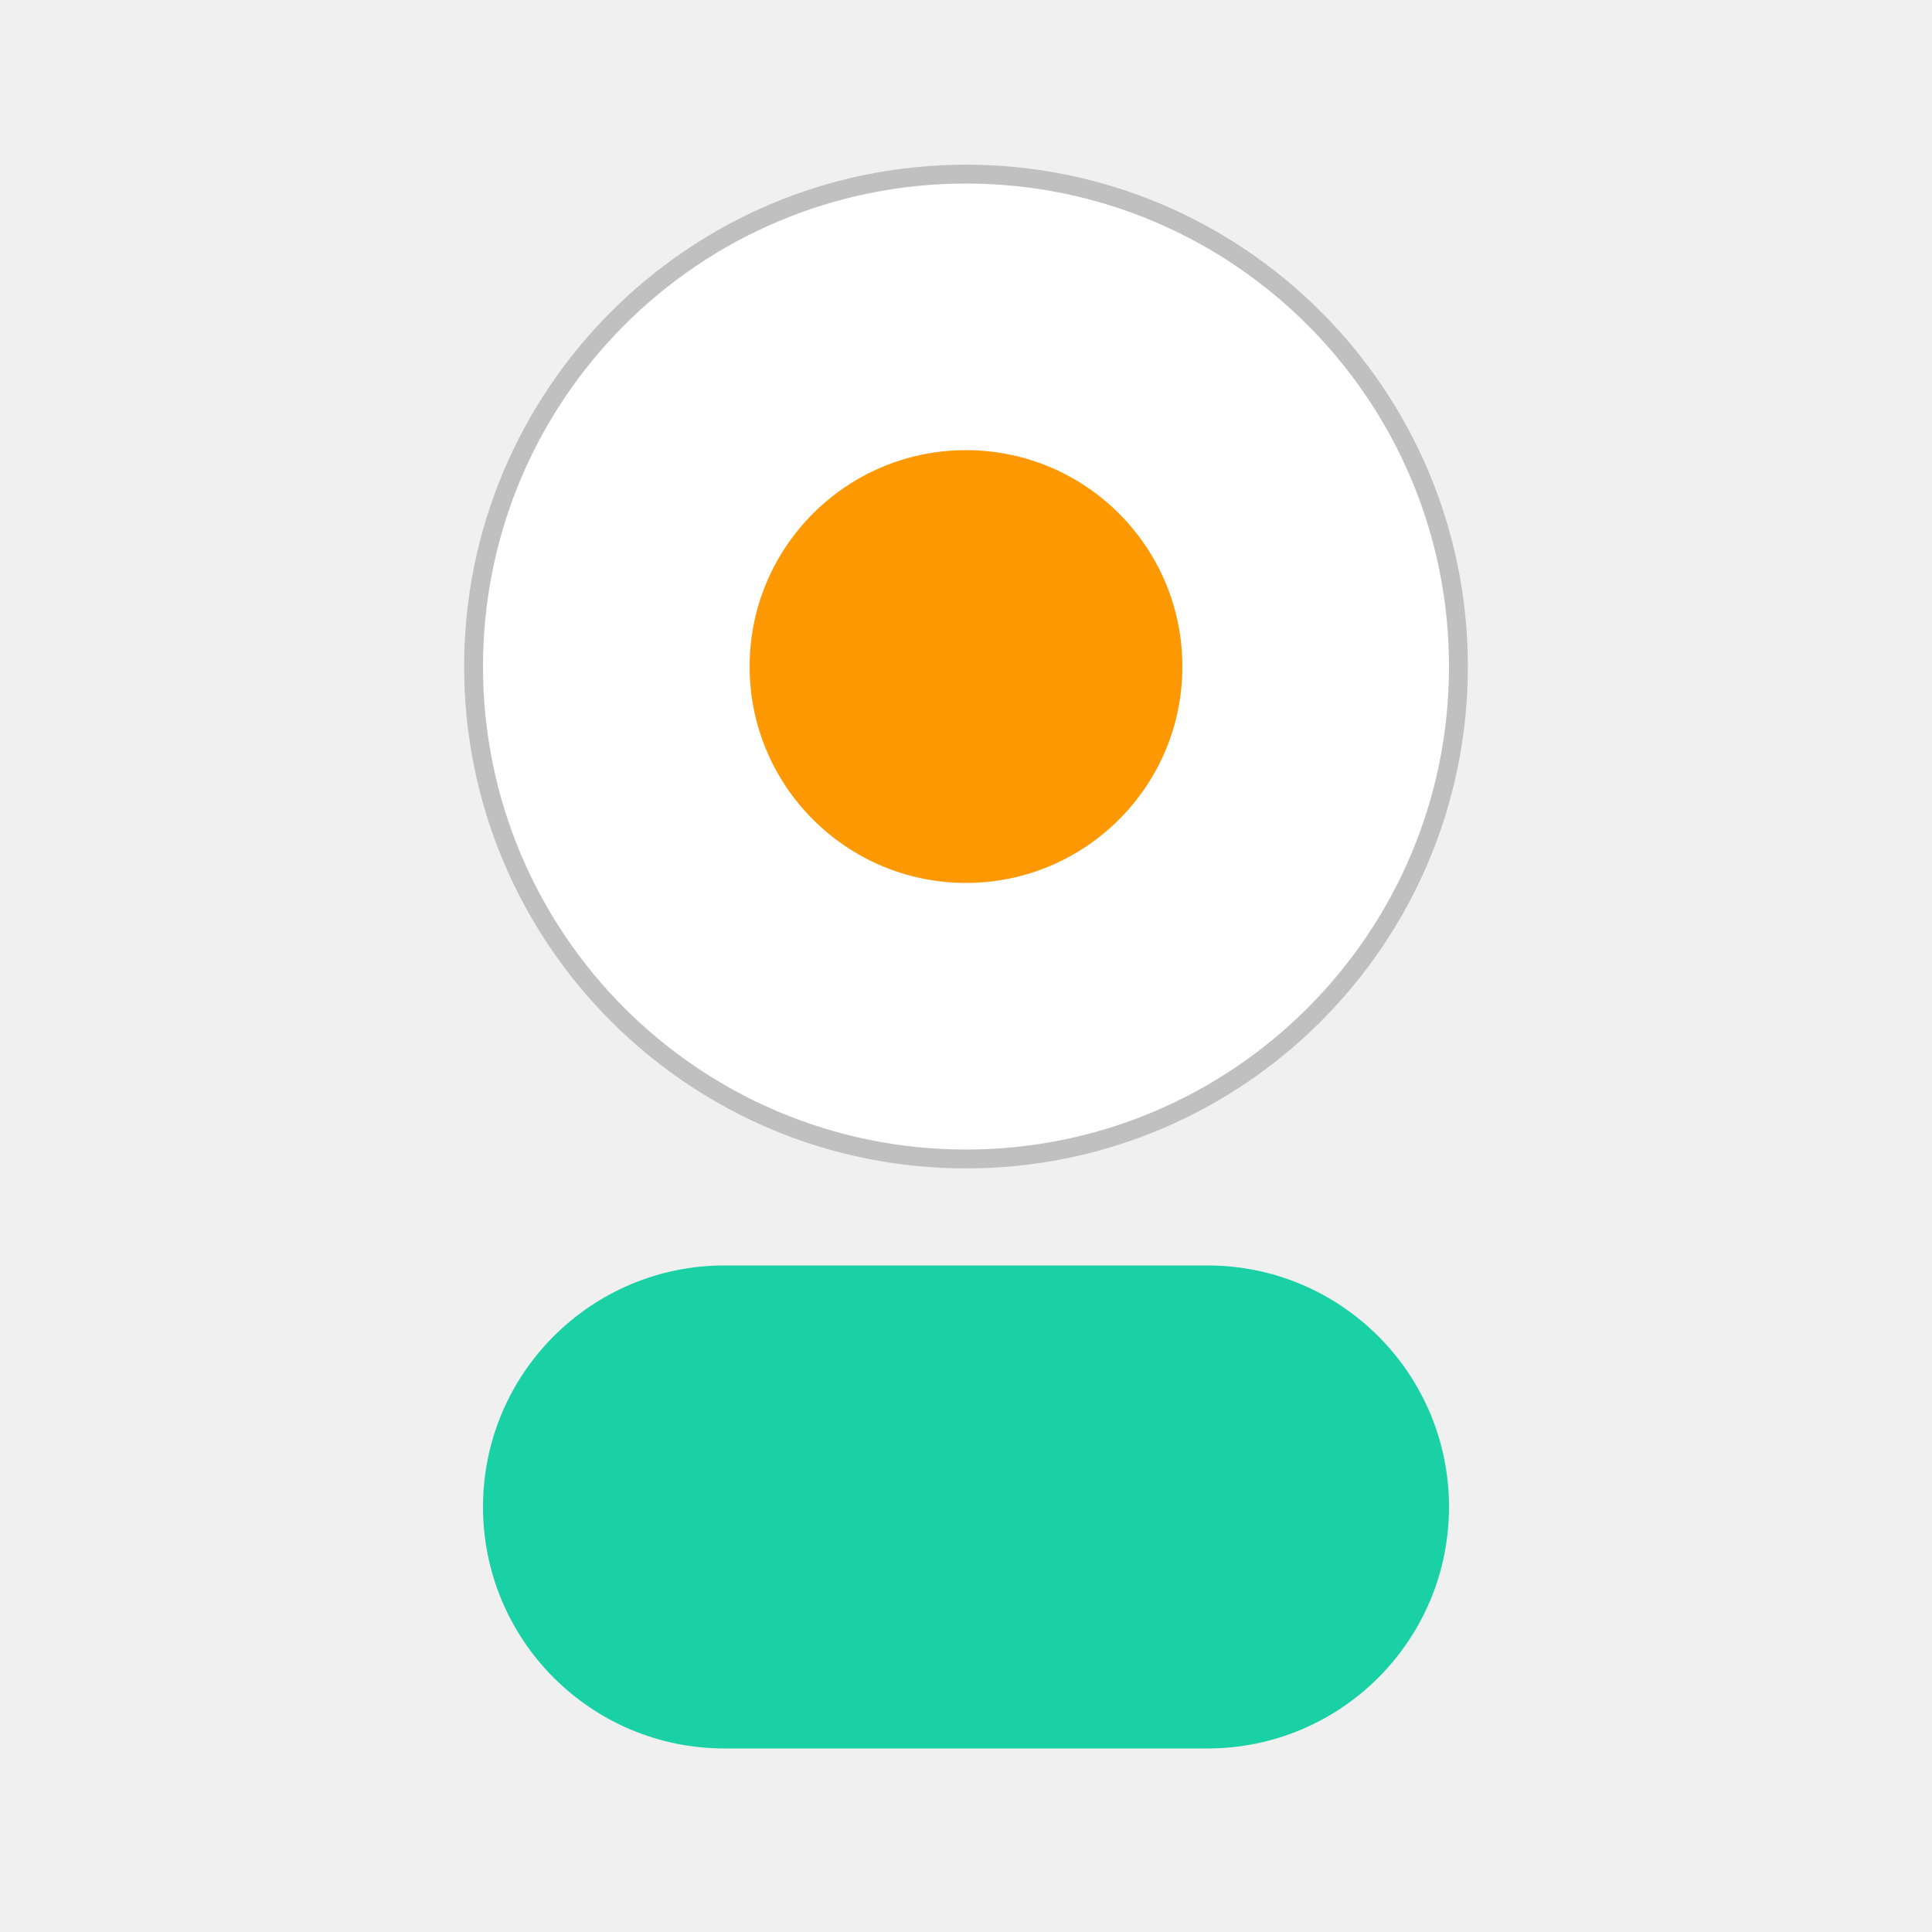
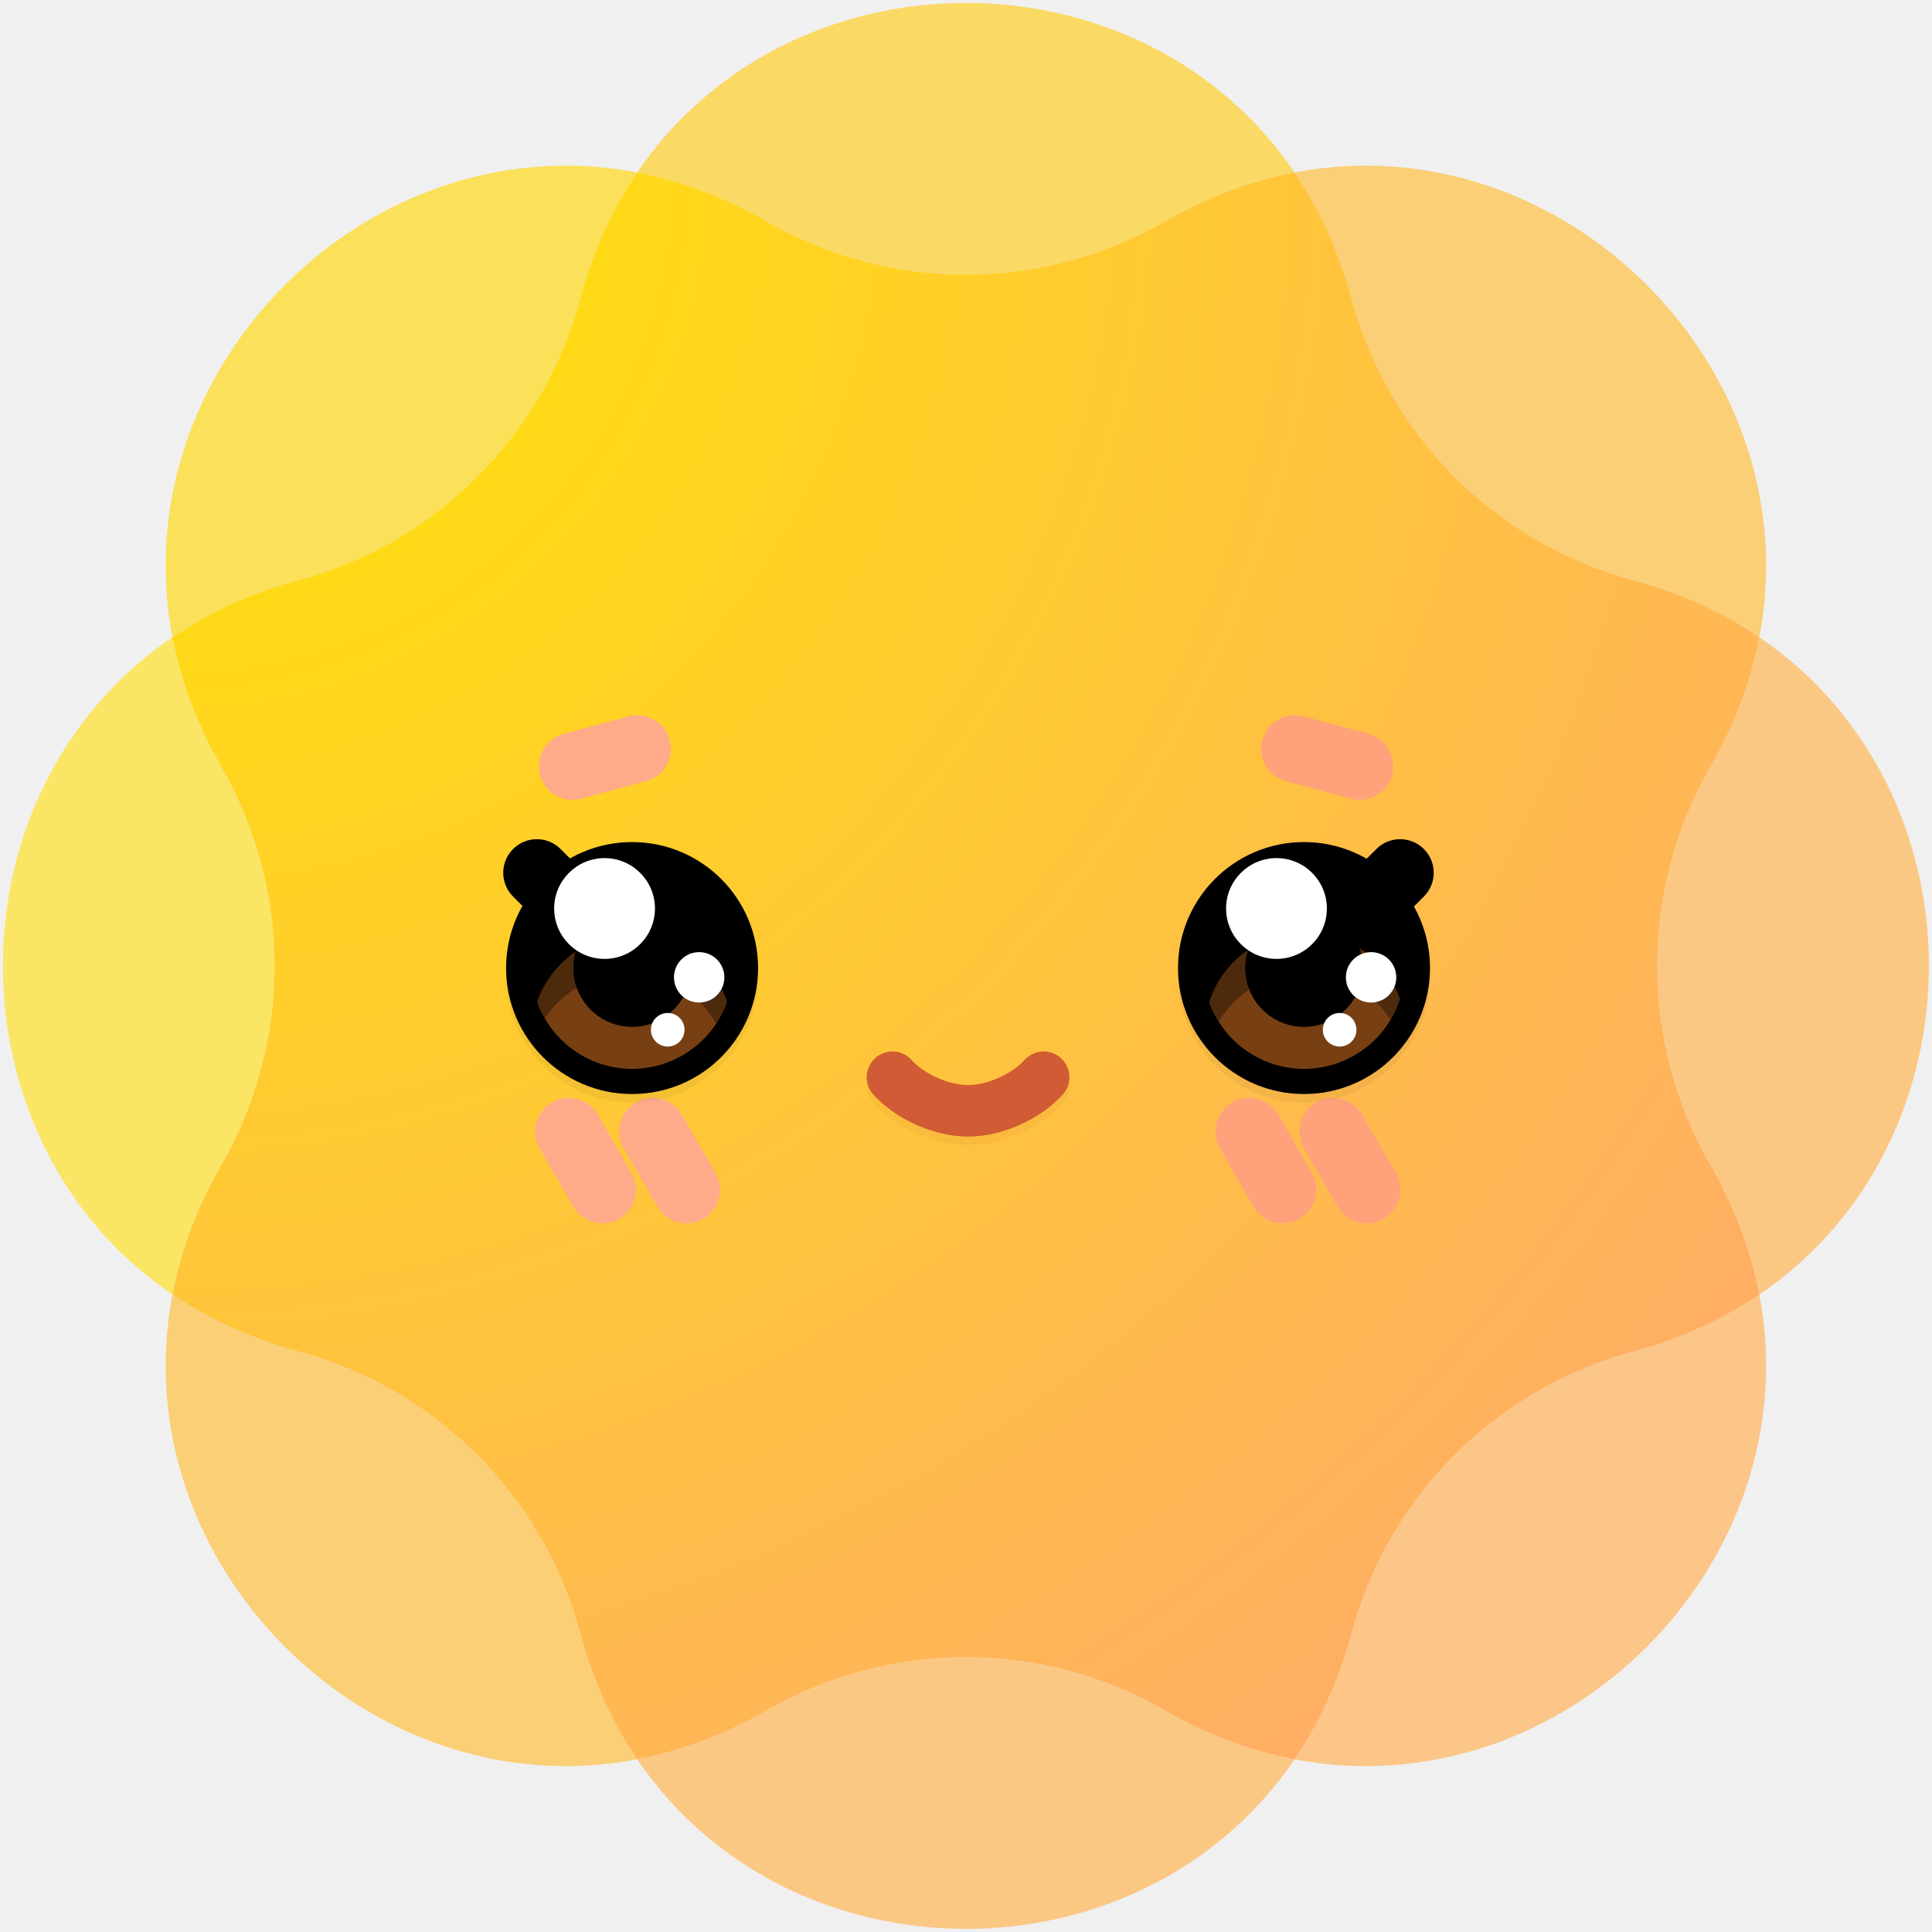
- <svg xmlns="http://www.w3.org/2000/svg" width="1024" height="1024" viewBox="0 0 1024 1024" fill="none">
-   <rect x="256" y="670.72" width="512" height="256" rx="128" fill="#1AD1A5" />
-   <circle cx="512" cy="353.28" r="256" fill="white" />
-   <circle cx="512" cy="353.28" r="261" stroke="black" stroke-opacity="0.2" stroke-width="10" />
-   <circle cx="512" cy="353.28" r="114.688" fill="#FF9903" />
+ <svg xmlns="http://www.w3.org/2000/svg" aria-label="daisyUI logomark" viewBox="0 0 450 450" fill="none">
+   <g data-name="bg">
+     <g opacity=".7">
+       <path d="M148.425 40.167c-5.725 8.432-10.275 18.214-13.273 29.347a93.022 93.022 0 0 1-65.638 65.639c-11.133 2.997-20.916 7.547-29.348 13.273-11.952-62.513 45.746-120.21 108.259-108.26Z" fill="#FFD819" />
+       <path d="M40.167 148.425c1.914 10.011 5.614 20.146 11.366 30.138a93.022 93.022 0 0 1 0 92.827c-5.752 9.992-9.453 20.126-11.366 30.138-52.654-35.753-52.654-117.35 0-153.103Z" fill="#FFE029" />
+       <path d="M148.425 409.786c-5.725-8.432-10.275-18.215-13.273-29.348A93.02 93.02 0 0 0 69.514 314.8c-11.133-2.998-20.916-7.548-29.348-13.274-11.952 62.513 45.746 120.211 108.259 108.26Z" fill="#FFC141" />
+       <path d="M301.528 409.785c-10.011-1.914-20.145-5.614-30.137-11.366a93.021 93.021 0 0 0-92.827 0c-9.992 5.752-20.127 9.453-30.138 11.366 35.752 52.654 117.35 52.654 153.102 0Z" fill="#FFB655" />
+       <path d="M409.787 301.527c-8.432 5.726-18.214 10.275-29.347 13.273a93.022 93.022 0 0 0-65.639 65.639c-2.997 11.132-7.547 20.915-13.273 29.347 62.512 11.951 120.21-45.747 108.259-108.259Z" fill="#FFB35B" />
+       <path d="M409.787 148.426c-1.914 10.011-5.614 20.145-11.367 30.137a93.026 93.026 0 0 0 0 92.827c5.753 9.992 9.453 20.126 11.367 30.137 52.653-35.752 52.653-117.348 0-153.101Z" fill="#FFB656" />
+       <path d="M301.528 40.166c5.726 8.433 10.276 18.215 13.273 29.348a93.025 93.025 0 0 0 65.639 65.639c11.133 2.997 20.915 7.547 29.347 13.272C421.738 85.913 364.04 28.216 301.528 40.166Z" fill="#FFC042" />
+       <path d="M148.426 40.167c10.011 1.914 20.145 5.614 30.137 11.367a93.022 93.022 0 0 0 92.827 0c9.992-5.753 20.126-9.453 30.137-11.367-35.753-52.653-117.349-52.653-153.101 0Z" fill="#FFCE2A" />
+     </g>
+     <path fill-rule="evenodd" clip-rule="evenodd" d="M135.155 69.514c2.997-11.133 7.547-20.916 13.273-29.348 10.01 1.914 20.145 5.614 30.136 11.367a93.022 93.022 0 0 0 92.827 0c9.992-5.753 20.127-9.453 30.138-11.367 5.726 8.432 10.276 18.215 13.273 29.348a93.022 93.022 0 0 0 65.639 65.638c11.132 2.998 20.915 7.547 29.347 13.273-1.914 10.011-5.614 20.146-11.367 30.137a93.023 93.023 0 0 0 0 92.828c5.753 9.991 9.453 20.126 11.367 30.137-8.432 5.726-18.215 10.275-29.347 13.273a93.022 93.022 0 0 0-65.639 65.638c-2.997 11.133-7.547 20.916-13.273 29.348-10.011-1.914-20.146-5.614-30.138-11.367a93.026 93.026 0 0 0-92.827 0c-9.991 5.753-20.126 9.453-30.136 11.367-5.726-8.432-10.276-18.215-13.273-29.348A93.022 93.022 0 0 0 69.516 314.8c-11.133-2.998-20.916-7.548-29.348-13.274 1.914-10.01 5.614-20.145 11.366-30.136a93.024 93.024 0 0 0 0-92.828c-5.752-9.991-9.452-20.125-11.366-30.136 8.432-5.726 18.215-10.276 29.348-13.274a93.022 93.022 0 0 0 65.639-65.638Z" fill="url(#a)" />
+   </g>
+   <rect x="313.369" y="252.866" width="31.301" height="15.65" rx="7.825" transform="rotate(60 313.369 252.866)" fill="#FFA17A" />
+   <rect x="293.808" y="252.866" width="31.301" height="15.65" rx="7.825" transform="rotate(60 293.808 252.866)" fill="#FFA17A" />
+   <rect x="154.911" y="252.866" width="31.301" height="15.65" rx="7.825" transform="rotate(60 154.911 252.866)" fill="#FFAB89" />
+   <rect x="135.348" y="252.866" width="31.301" height="15.65" rx="7.825" transform="rotate(60 135.348 252.866)" fill="#FFAB89" />
+   <rect x="296.044" y="164.833" width="31.301" height="15.65" rx="7.825" transform="rotate(15 296.044 164.833)" fill="#FFA17A" />
+   <rect x="123.752" y="172.934" width="31.301" height="15.65" rx="7.825" transform="rotate(-15 123.752 172.934)" fill="#FFAB89" />
+   <g data-name="mouth" stroke-width="12" stroke-linecap="round">
+     <path d="M207.872 252.866c4.127 4.572 11.447 7.825 17.607 7.825 6.159 0 13.479-3.253 17.606-7.825" stroke="#8B2C0C" stroke-opacity=".05" />
+     <path d="M207.872 250.91c4.127 4.572 11.447 7.825 17.607 7.825 6.159 0 13.479-3.253 17.606-7.825" stroke="#D05B34" />
+   </g>
+   <g data-name="eye-open">
+     <g data-name="left">
+       <rect x="125.037" y="192.221" width="31.301" height="15.65" rx="7.825" transform="rotate(45 125.037 192.221)" fill="#000" />
+       <rect x="117.882" y="196.134" width="58.689" height="58.689" rx="29.344" fill="#000" />
+       <rect x="117.882" y="198.089" width="58.689" height="58.689" rx="29.344" fill="#000" fill-opacity=".05" />
+       <path fill-rule="evenodd" clip-rule="evenodd" d="M125.086 233.301c3.223-9.117 11.918-15.649 22.139-15.649 10.222 0 18.917 6.533 22.14 15.652-3.223 9.116-11.919 15.648-22.139 15.648-10.222 0-18.918-6.533-22.14-15.651Z" fill="#784012" />
+       <path fill-rule="evenodd" clip-rule="evenodd" d="M166.831 238.399a23.364 23.364 0 0 0 3.873-12.921c0-12.965-10.511-23.476-23.476-23.476s-23.475 10.511-23.475 23.476c0 4.28 1.145 8.293 3.146 11.748 4.201-6.359 11.412-10.555 19.603-10.555 8.685 0 16.269 4.717 20.329 11.728Z" fill="#000" fill-opacity=".35" />
+       <rect x="133.532" y="211.784" width="27.388" height="27.388" rx="13.694" fill="#000" />
+       <circle cx="140.814" cy="211.609" r="11.738" fill="#fff" />
+       <circle cx="162.848" cy="227.64" r="5.869" fill="#fff" />
+       <circle cx="155.525" cy="239.853" r="3.913" fill="#fff" />
+     </g>
+     <g data-name="right">
+       <rect x="337.181" y="203.288" width="31.301" height="15.65" rx="7.825" transform="rotate(135 337.181 203.288)" fill="#000" />
+       <rect x="274.385" y="198.09" width="58.689" height="58.689" rx="29.344" fill="#000" fill-opacity=".05" />
+       <rect x="274.385" y="196.134" width="58.689" height="58.689" rx="29.344" fill="#000" />
+       <path fill-rule="evenodd" clip-rule="evenodd" d="M281.629 233.41c3.035-9.451 11.896-16.29 22.355-16.29 10.182 0 18.849 6.482 22.102 15.544-3.035 9.45-11.897 16.29-22.355 16.29-10.182 0-18.85-6.482-22.102-15.544Z" fill="#784012" />
+       <path fill-rule="evenodd" clip-rule="evenodd" d="M323.862 237.557a23.362 23.362 0 0 0 3.342-12.078c0-12.965-10.511-23.476-23.476-23.476s-23.475 10.511-23.475 23.476c0 4.589 1.317 8.87 3.593 12.487 4.105-6.829 11.586-11.397 20.134-11.397 8.376 0 15.728 4.387 19.882 10.988Z" fill="#000" fill-opacity=".35" />
+       <rect x="290.035" y="211.785" width="27.388" height="27.388" rx="13.694" fill="#000" />
+       <circle cx="297.318" cy="211.609" r="11.738" fill="#fff" />
+       <circle cx="319.352" cy="227.64" r="5.869" fill="#fff" />
+       <circle cx="312.029" cy="239.853" r="3.913" fill="#fff" />
+     </g>
+   </g>
+   <defs>
+     <radialGradient id="a" cx="0" cy="0" r="1" gradientUnits="userSpaceOnUse" gradientTransform="rotate(45 -28.286 68.29) scale(522.888)">
+       <stop stop-color="#FFE600" />
+       <stop offset="1" stop-color="#FFA573" />
+     </radialGradient>
+   </defs>
</svg>
